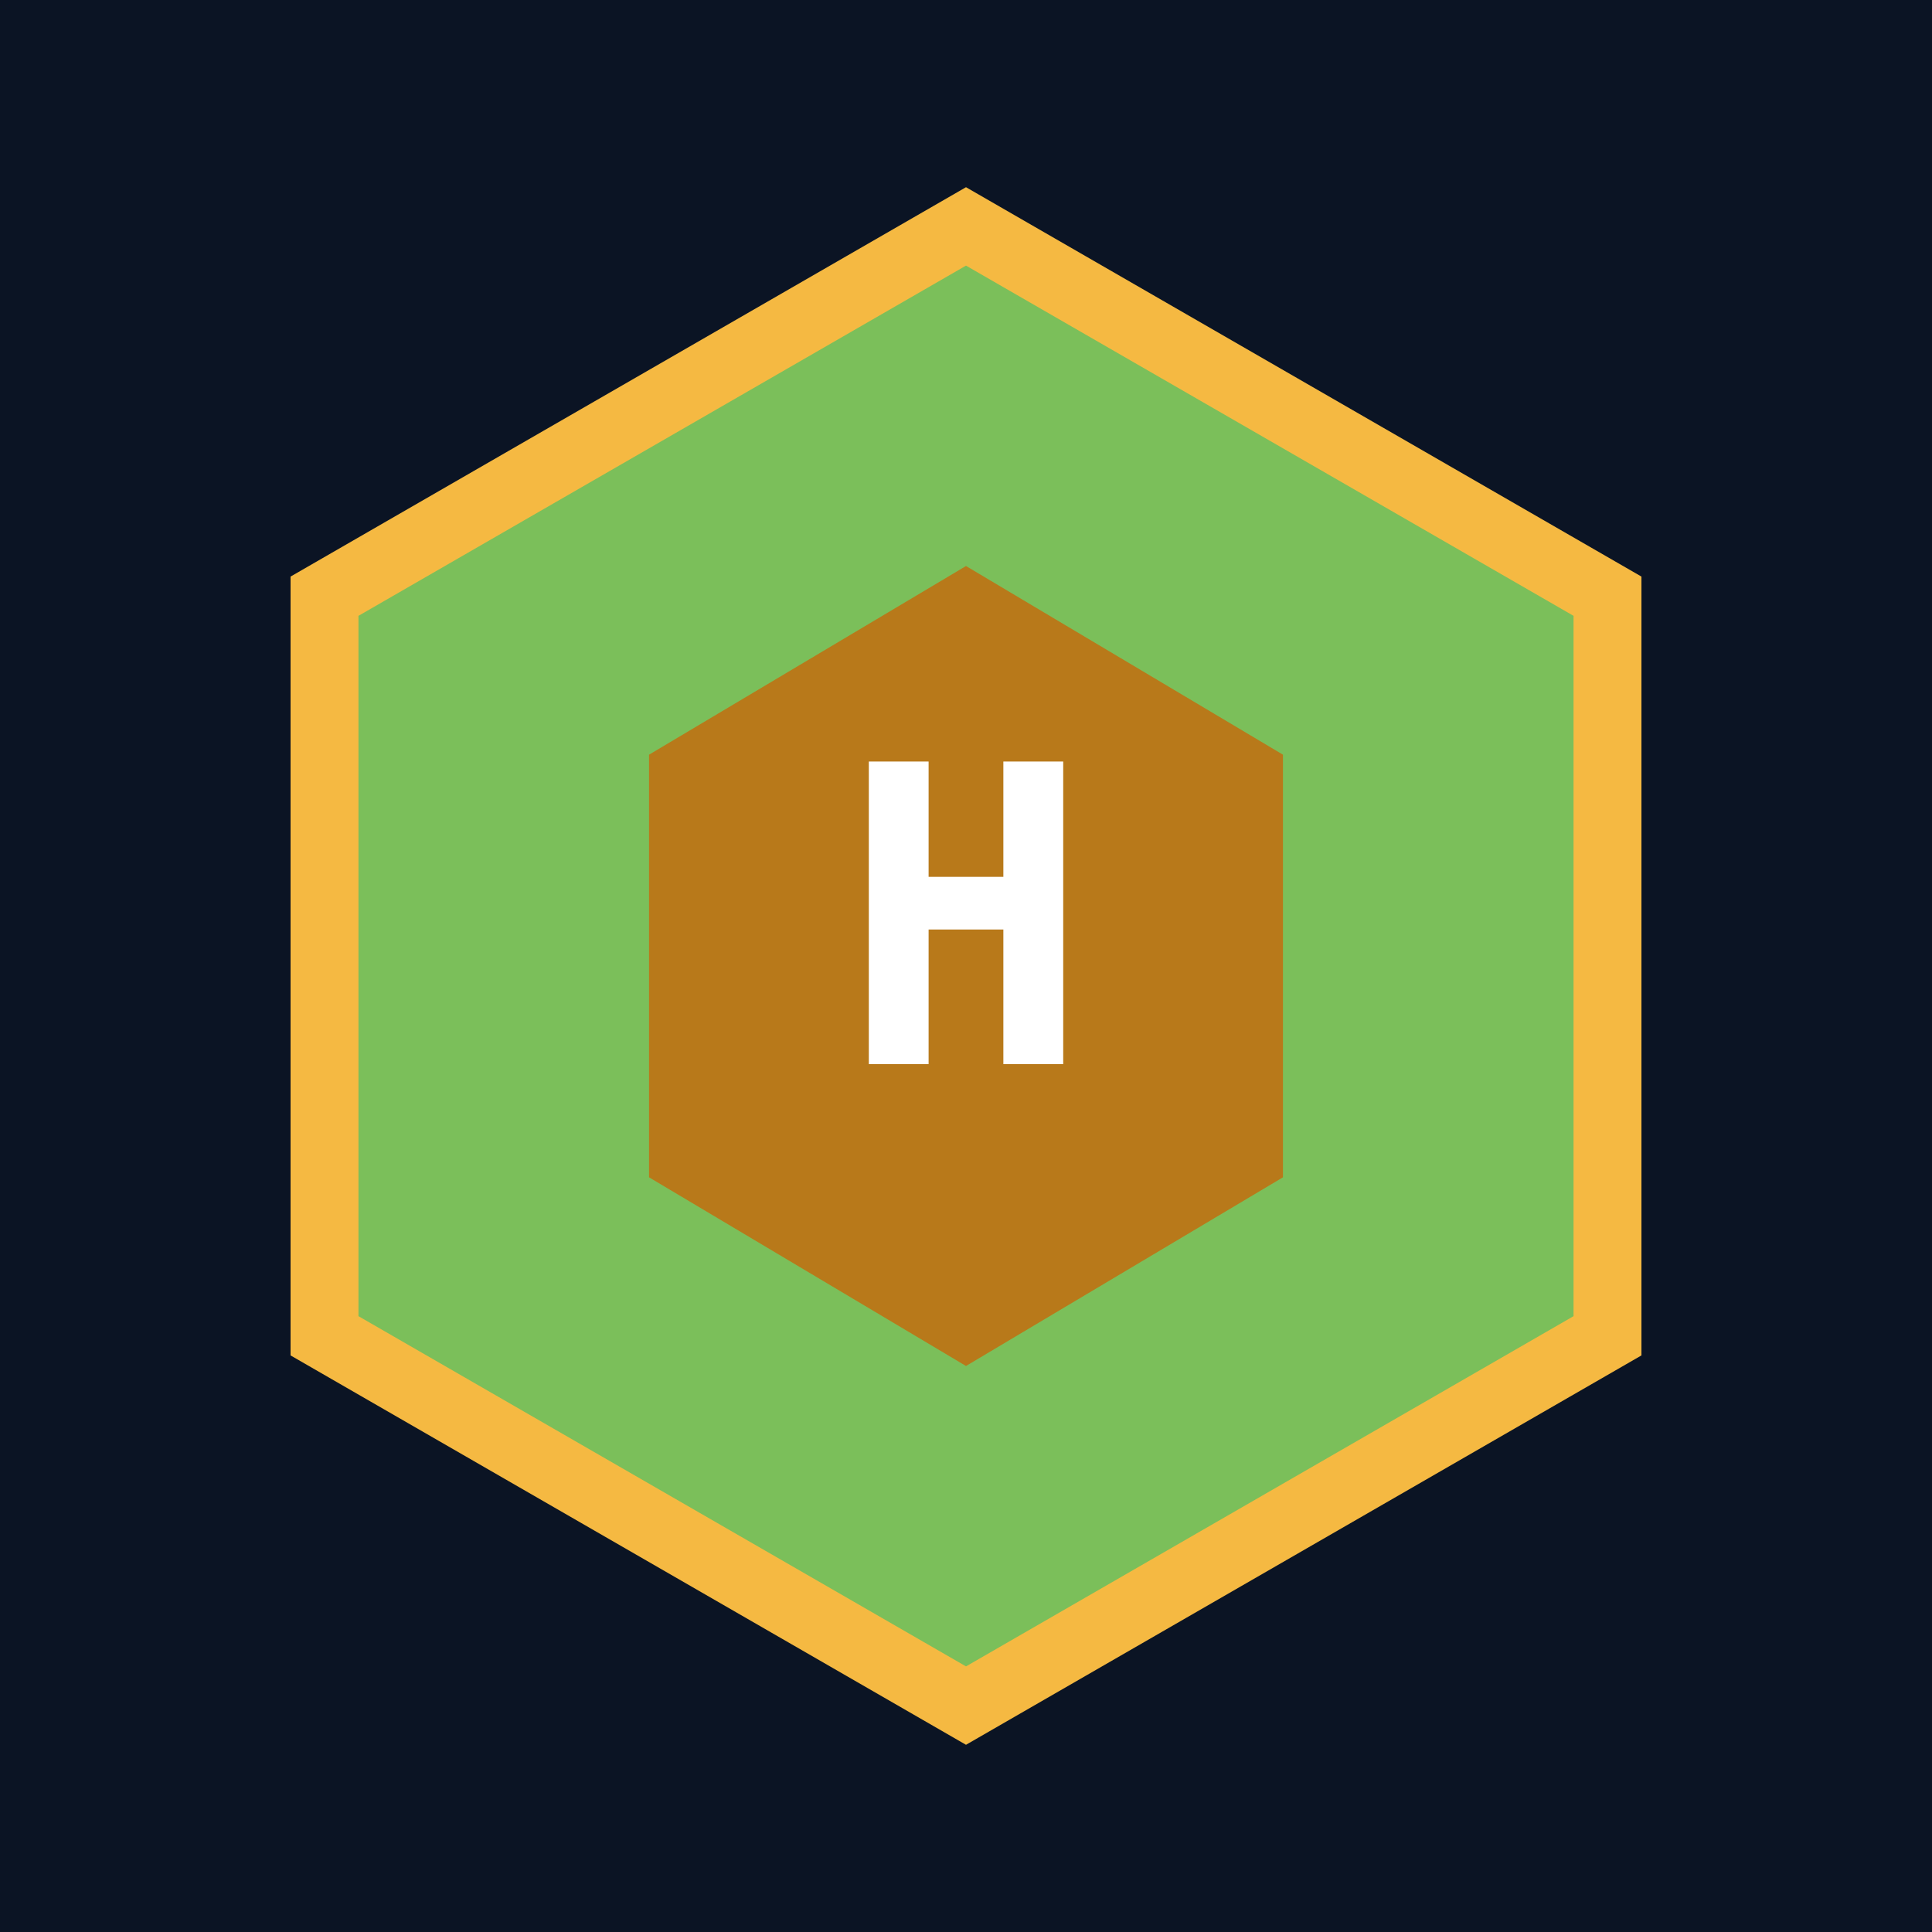
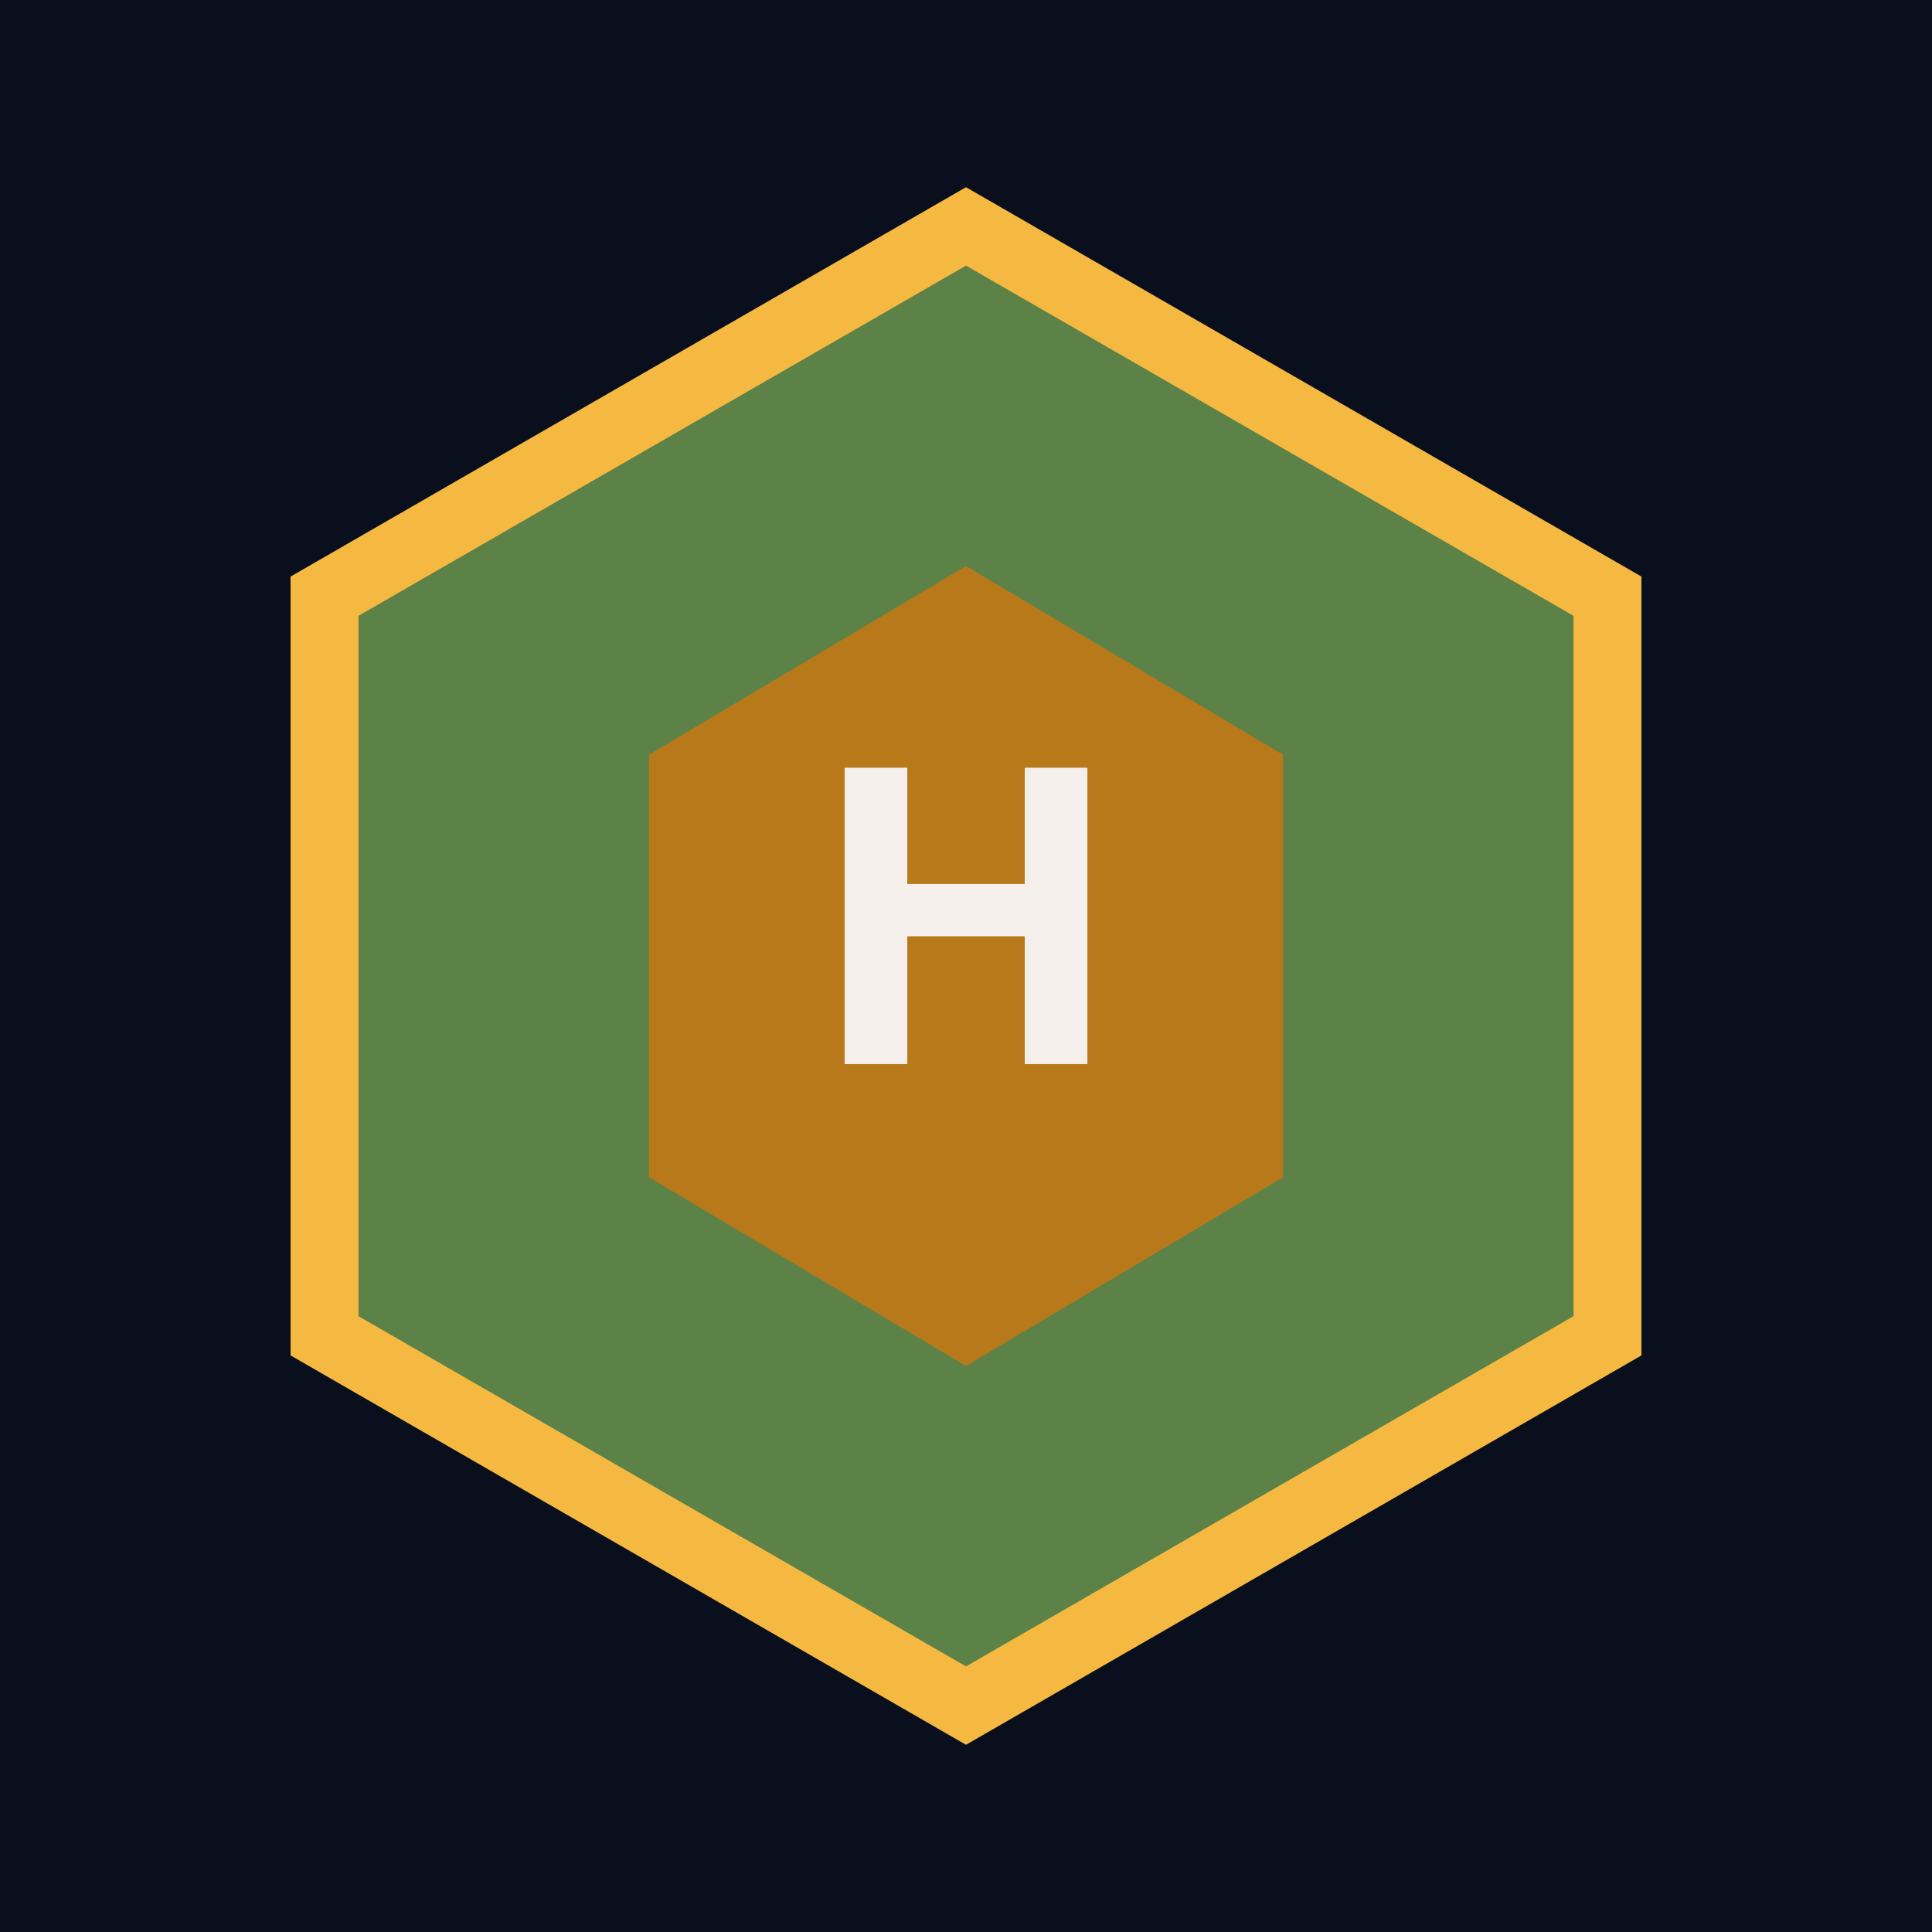
<svg xmlns="http://www.w3.org/2000/svg" viewBox="0 0 512 512">
-   <rect width="512" height="512" fill="#0b1424" />
-   <polygon points="256,60 426,158 426,354 256,452 86,354 86,158" fill="#7bbf5a" stroke="#f5b942" stroke-width="18" />
-   <polygon points="256,150 340,200 340,312 256,362 172,312 172,200" fill="#b8791a" />
-   <text x="256" y="282" font-size="110" text-anchor="middle" fill="#fff" font-family="monospace" font-weight="bold">H</text>
+   <rect width="512" height="512" fill="#0A0F1D" />
+   <polygon points="256,60 426,158 426,354 256,452 86,354 86,158" fill="#5C8247" stroke="#F5B942" stroke-width="18" />
+   <polygon points="256,150 340,200 340,312 256,362 172,312 172,200" fill="#B8791A" />
+   <text x="256" y="282" font-size="110" text-anchor="middle" fill="#F4EFEA" font-family="'Plus Jakarta Sans', sans-serif" font-weight="700">H</text>
</svg>
